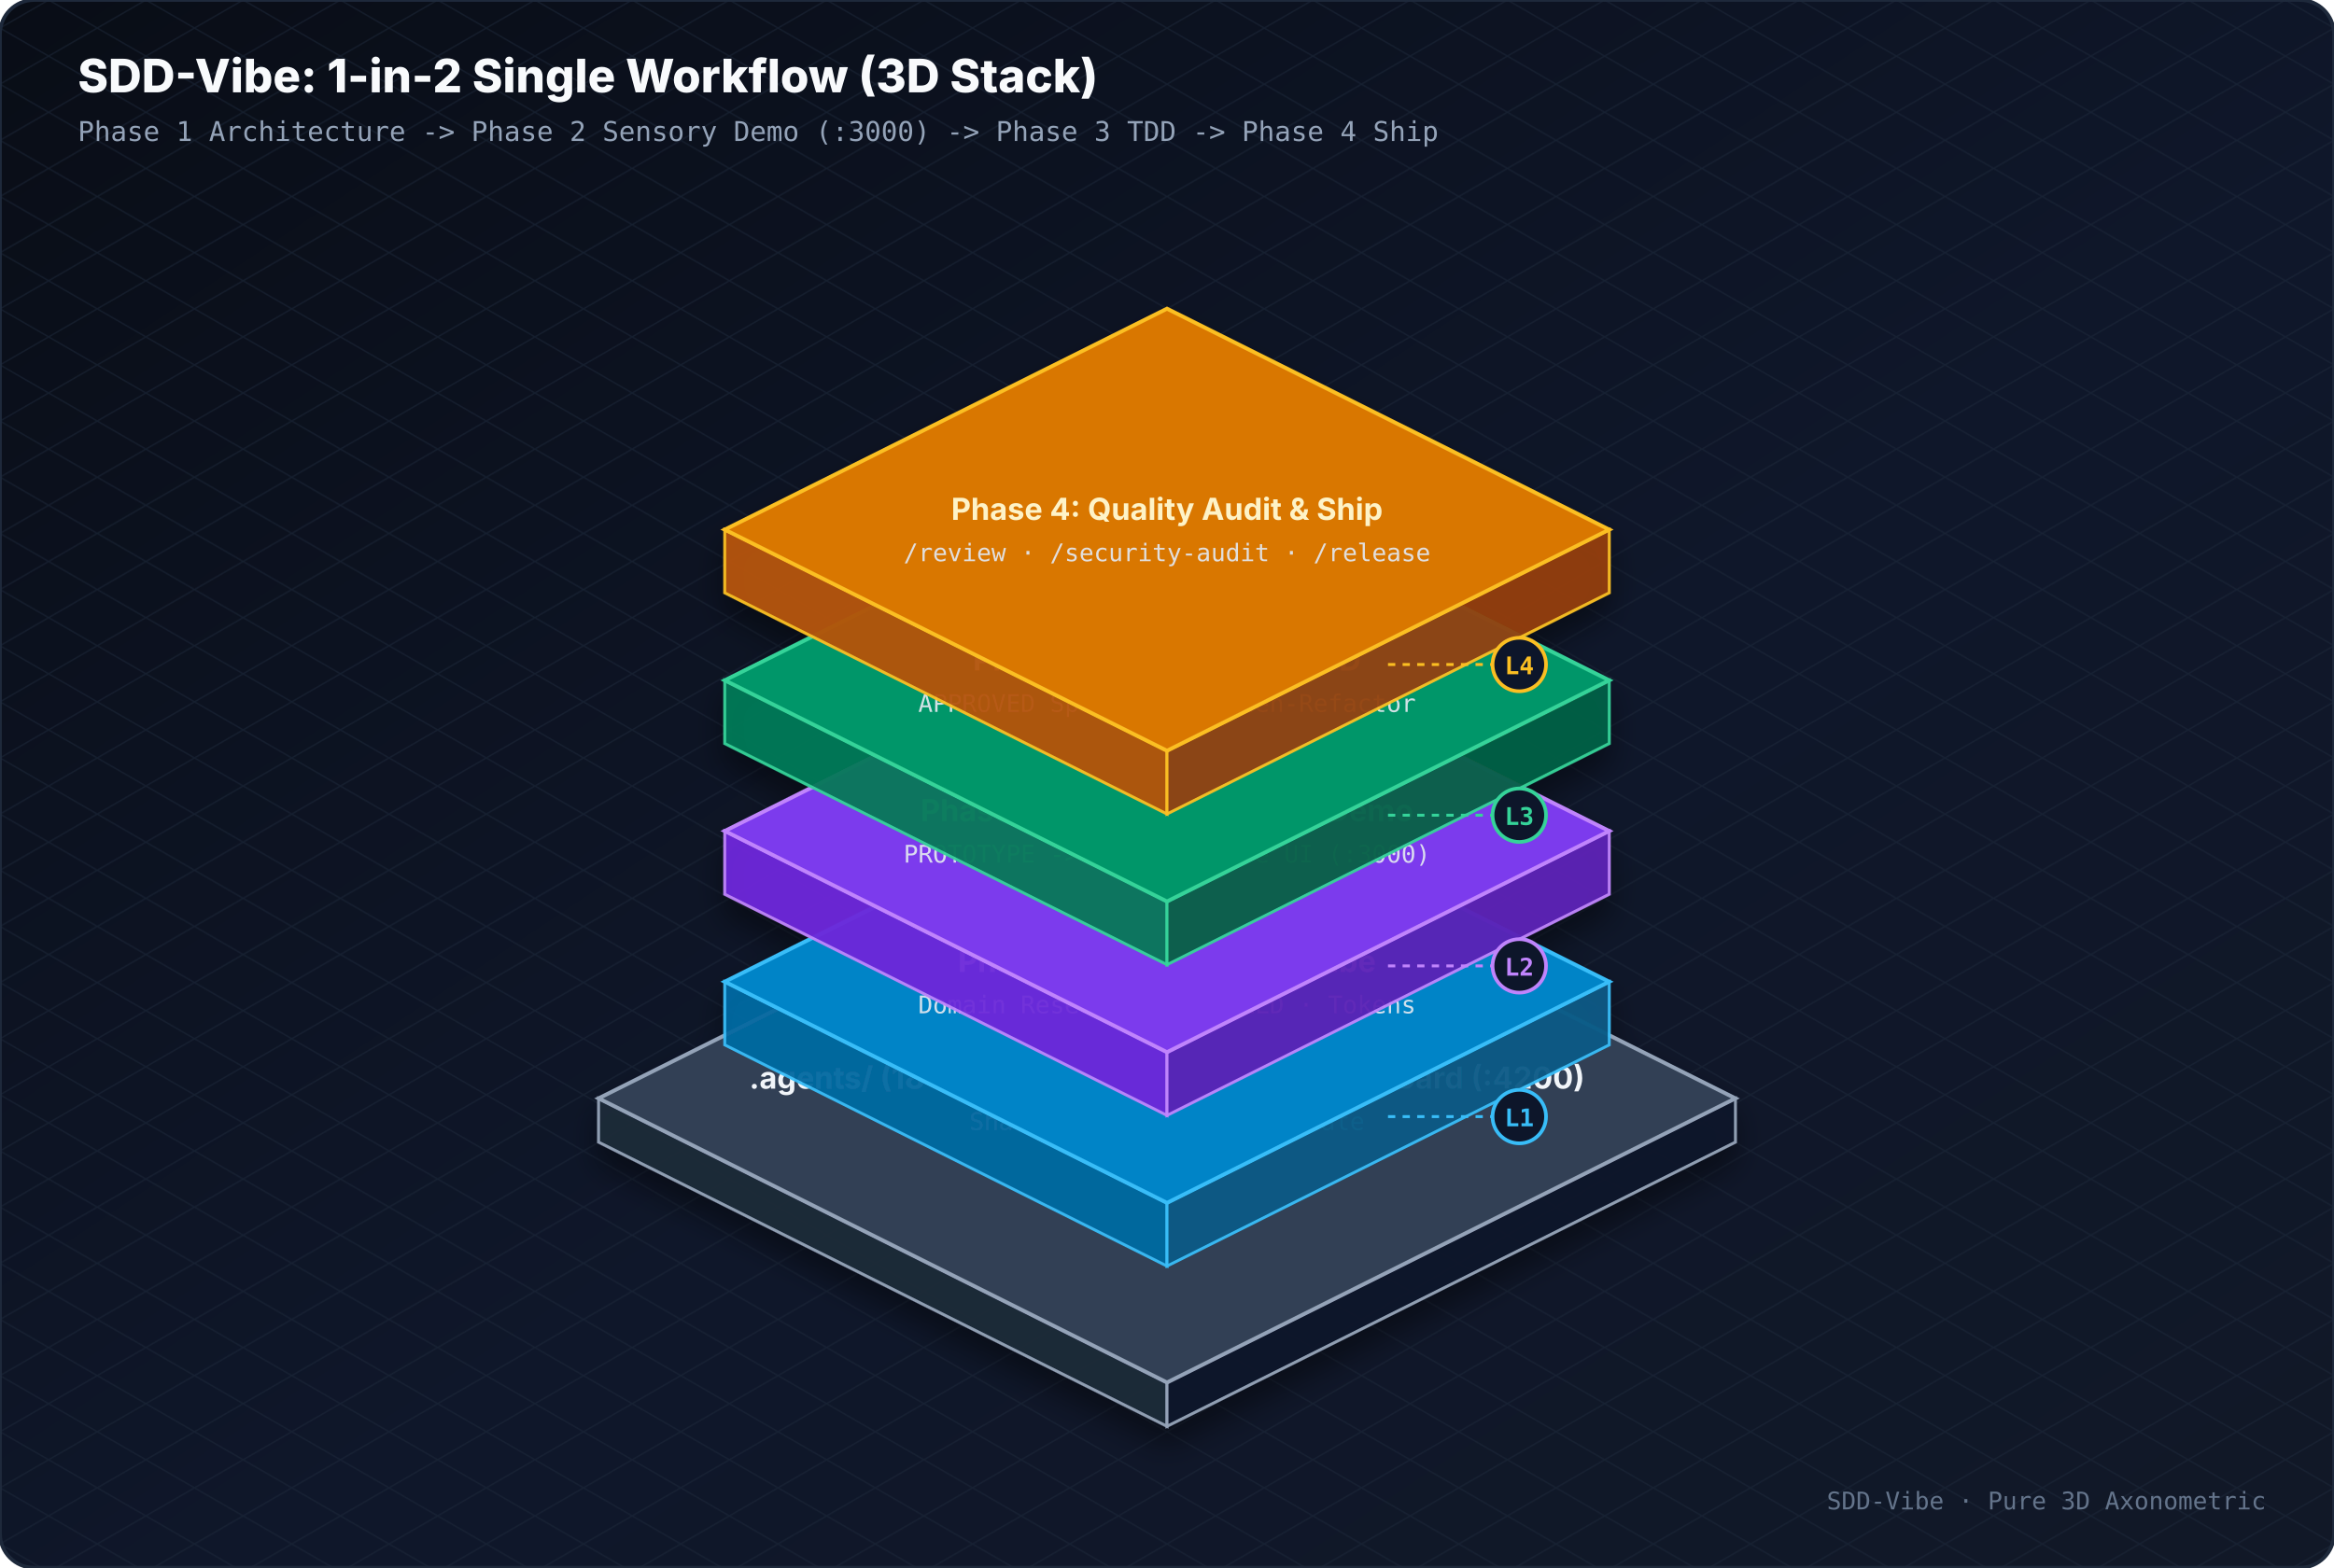
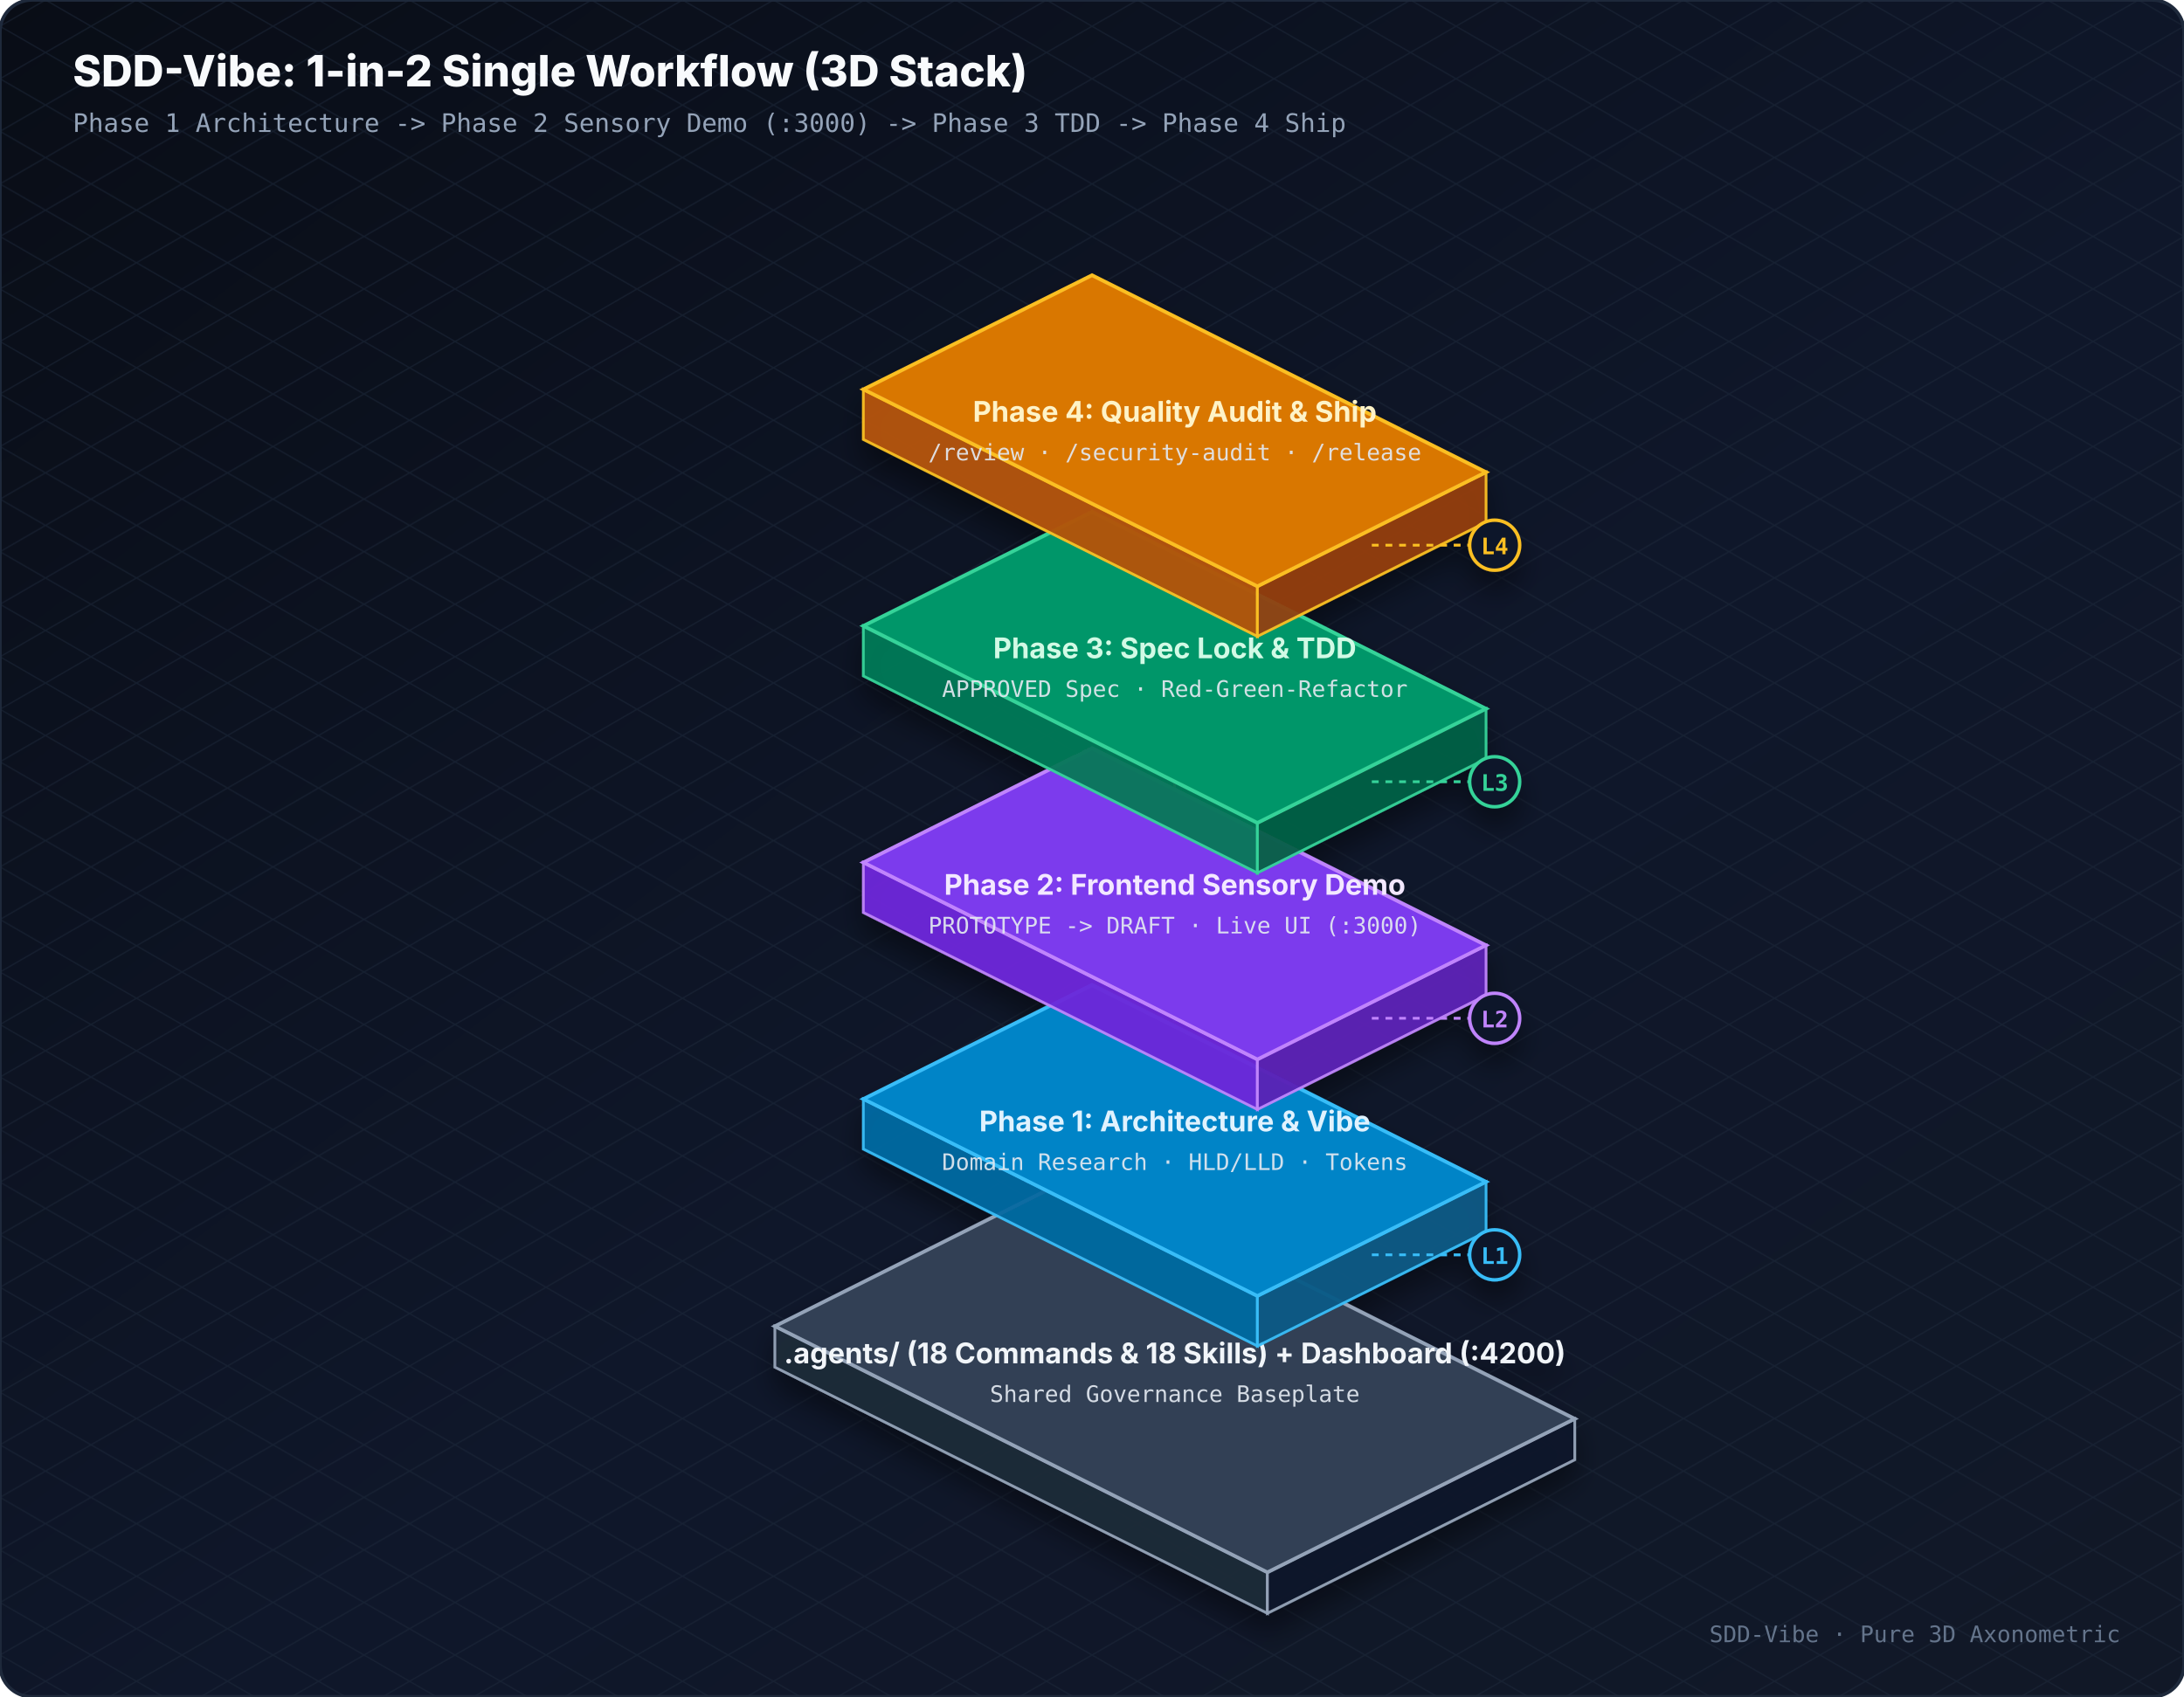
- <svg xmlns="http://www.w3.org/2000/svg" viewBox="0 0 960 645" width="100%" role="img" aria-label="SDD-Vibe: 1-in-2 Single Workflow (3D Stack)">
+ <svg xmlns="http://www.w3.org/2000/svg" viewBox="0 0 960 746" width="100%" role="img" aria-label="SDD-Vibe: 1-in-2 Single Workflow (3D Stack)">
  <defs>
    <linearGradient id="bgGrad" x1="0%" y1="0%" x2="100%" y2="100%">
      <stop offset="0%" stop-color="#090d16" />
      <stop offset="55%" stop-color="#0f172a" />
      <stop offset="100%" stop-color="#111827" />
    </linearGradient>
    <pattern id="bgGrid" width="40" height="23.1" patternUnits="userSpaceOnUse">
      <path d="M 0 11.55 L 20 0 L 40 11.55 L 20 23.1 Z" fill="none" stroke="#1e293b" stroke-width="0.6" opacity="0.5" />
    </pattern>
    <filter id="glow" x="-10%" y="-10%" width="120%" height="120%">
      <feDropShadow dx="0" dy="8" stdDeviation="6" flood-color="#000000" flood-opacity="0.42" />
    </filter>
    <marker id="arrow-64748b" viewBox="0 0 10 10" refX="8" refY="5" markerWidth="6" markerHeight="6" orient="auto-start-reverse">
      <path d="M 0 1.5 L 9 5 L 0 8.5 z" fill="#64748b" />
    </marker>
    <marker id="arrow-38bdf8" viewBox="0 0 10 10" refX="8" refY="5" markerWidth="6" markerHeight="6" orient="auto-start-reverse">
      <path d="M 0 1.5 L 9 5 L 0 8.5 z" fill="#38bdf8" />
    </marker>
    <marker id="arrow-818cf8" viewBox="0 0 10 10" refX="8" refY="5" markerWidth="6" markerHeight="6" orient="auto-start-reverse">
      <path d="M 0 1.5 L 9 5 L 0 8.5 z" fill="#818cf8" />
    </marker>
    <marker id="arrow-c084fc" viewBox="0 0 10 10" refX="8" refY="5" markerWidth="6" markerHeight="6" orient="auto-start-reverse">
      <path d="M 0 1.5 L 9 5 L 0 8.5 z" fill="#c084fc" />
    </marker>
    <marker id="arrow-34d399" viewBox="0 0 10 10" refX="8" refY="5" markerWidth="6" markerHeight="6" orient="auto-start-reverse">
      <path d="M 0 1.5 L 9 5 L 0 8.5 z" fill="#34d399" />
    </marker>
    <marker id="arrow-fbbf24" viewBox="0 0 10 10" refX="8" refY="5" markerWidth="6" markerHeight="6" orient="auto-start-reverse">
      <path d="M 0 1.5 L 9 5 L 0 8.5 z" fill="#fbbf24" />
    </marker>
    <marker id="arrow-fb7185" viewBox="0 0 10 10" refX="8" refY="5" markerWidth="6" markerHeight="6" orient="auto-start-reverse">
      <path d="M 0 1.5 L 9 5 L 0 8.5 z" fill="#fb7185" />
    </marker>
  </defs>
-   <rect width="960" height="645" rx="14" fill="url(#bgGrad)" stroke="#1e293b" stroke-width="1.5" />
-   <rect width="960" height="645" rx="14" fill="url(#bgGrid)" />
+   <rect width="960" height="746" rx="14" fill="url(#bgGrad)" stroke="#1e293b" stroke-width="1.5" />
+   <rect width="960" height="746" rx="14" fill="url(#bgGrid)" />
  <text x="32" y="38" font-family="Inter, Segoe UI, system-ui, sans-serif" font-size="19" font-weight="800" fill="#f8fafc">SDD-Vibe: 1-in-2 Single Workflow (3D Stack)</text>
  <text x="32" y="58" font-family="JetBrains Mono, Consolas, monospace" font-size="11.2" fill="#94a3b8">Phase 1 Architecture -&gt; Phase 2 Sensory Demo (:3000) -&gt; Phase 3 TDD -&gt; Phase 4 Ship</text>
  <g filter="url(#glow)">
-     <line x1="480.0" y1="459.9" x2="480.0" y2="143.9" stroke="#475569" stroke-width="1.5" stroke-dasharray="5,5" />
-     <polygon points="246.2,451.9 480.0,568.8 480.0,586.8 246.2,469.9" fill="#1e293b" stroke="#94a3b8" stroke-width="1.2" opacity="0.95" />
-     <polygon points="713.8,451.9 480.0,568.8 480.0,586.8 713.8,469.9" fill="#0f172a" stroke="#94a3b8" stroke-width="1.2" opacity="0.95" />
-     <polygon points="480.0,335.0 713.8,451.9 480.0,568.8 246.2,451.9" fill="#334155" stroke="#94a3b8" stroke-width="1.6" />
-     <text x="480.0" y="447.9" text-anchor="middle" font-family="Inter, Segoe UI, system-ui, sans-serif" font-size="12.5" font-weight="700" fill="#f1f5f9">.agents/ (18 Commands &amp; 18 Skills) + Dashboard (:4200)</text>
-     <text x="480.0" y="464.9" text-anchor="middle" font-family="JetBrains Mono, Consolas, monospace" font-size="10" fill="#e2e8f0" opacity="0.92">Shared Governance Baseplate</text>
-     <polygon points="298.1,403.9 480.0,494.9 480.0,520.9 298.1,429.9" fill="#0369a1" stroke="#38bdf8" stroke-width="1.2" opacity="0.95" />
-     <polygon points="661.9,403.9 480.0,494.9 480.0,520.9 661.9,429.9" fill="#075985" stroke="#38bdf8" stroke-width="1.2" opacity="0.95" />
-     <polygon points="480.0,313.0 661.9,403.9 480.0,494.9 298.1,403.9" fill="#0284c7" stroke="#38bdf8" stroke-width="1.6" />
-     <text x="480.0" y="399.9" text-anchor="middle" font-family="Inter, Segoe UI, system-ui, sans-serif" font-size="12.5" font-weight="700" fill="#e0f2fe">Phase 1: Architecture &amp; Vibe</text>
-     <text x="480.0" y="416.9" text-anchor="middle" font-family="JetBrains Mono, Consolas, monospace" font-size="10" fill="#e2e8f0" opacity="0.92">Domain Research · HLD/LLD · Tokens</text>
-     <polygon points="298.1,341.9 480.0,432.9 480.0,458.9 298.1,367.9" fill="#6d28d9" stroke="#c084fc" stroke-width="1.2" opacity="0.95" />
-     <polygon points="661.9,341.9 480.0,432.9 480.0,458.9 661.9,367.9" fill="#5b21b6" stroke="#c084fc" stroke-width="1.2" opacity="0.95" />
-     <polygon points="480.0,251.0 661.9,341.9 480.0,432.9 298.1,341.9" fill="#7c3aed" stroke="#c084fc" stroke-width="1.6" />
-     <text x="480.0" y="337.9" text-anchor="middle" font-family="Inter, Segoe UI, system-ui, sans-serif" font-size="12.5" font-weight="700" fill="#f3e8ff">Phase 2: Frontend Sensory Demo</text>
-     <text x="480.0" y="354.9" text-anchor="middle" font-family="JetBrains Mono, Consolas, monospace" font-size="10" fill="#e2e8f0" opacity="0.92">PROTOTYPE -&gt; DRAFT · Live UI (:3000)</text>
-     <polygon points="298.1,279.9 480.0,370.9 480.0,396.9 298.1,305.9" fill="#047857" stroke="#34d399" stroke-width="1.2" opacity="0.95" />
-     <polygon points="661.9,279.9 480.0,370.9 480.0,396.9 661.9,305.9" fill="#065f46" stroke="#34d399" stroke-width="1.2" opacity="0.95" />
-     <polygon points="480.0,189.0 661.9,279.9 480.0,370.9 298.1,279.9" fill="#059669" stroke="#34d399" stroke-width="1.6" />
-     <text x="480.0" y="275.9" text-anchor="middle" font-family="Inter, Segoe UI, system-ui, sans-serif" font-size="12.5" font-weight="700" fill="#d1fae5">Phase 3: Spec Lock &amp; TDD</text>
-     <text x="480.0" y="292.9" text-anchor="middle" font-family="JetBrains Mono, Consolas, monospace" font-size="10" fill="#e2e8f0" opacity="0.92">APPROVED Spec · Red-Green-Refactor</text>
-     <polygon points="298.1,217.9 480.0,308.9 480.0,334.9 298.1,243.9" fill="#b45309" stroke="#fbbf24" stroke-width="1.2" opacity="0.95" />
-     <polygon points="661.9,217.9 480.0,308.9 480.0,334.9 661.9,243.9" fill="#92400e" stroke="#fbbf24" stroke-width="1.2" opacity="0.95" />
-     <polygon points="480.0,127.0 661.9,217.9 480.0,308.9 298.1,217.9" fill="#d97706" stroke="#fbbf24" stroke-width="1.6" />
-     <text x="480.0" y="213.9" text-anchor="middle" font-family="Inter, Segoe UI, system-ui, sans-serif" font-size="12.5" font-weight="700" fill="#fef3c7">Phase 4: Quality Audit &amp; Ship</text>
-     <text x="480.0" y="230.9" text-anchor="middle" font-family="JetBrains Mono, Consolas, monospace" font-size="10" fill="#e2e8f0" opacity="0.92">/review · /security-audit · /release</text>
-     <line x1="570.9" y1="459.4" x2="616.9" y2="459.4" stroke="#38bdf8" stroke-width="1.2" stroke-dasharray="3,3" />
-     <circle cx="624.9" cy="459.4" r="11" fill="#0f172a" stroke="#38bdf8" stroke-width="1.5" />
-     <text x="624.9" y="463.4" text-anchor="middle" font-family="JetBrains Mono, monospace" font-size="10" font-weight="700" fill="#38bdf8">L1</text>
-     <line x1="570.9" y1="397.4" x2="616.9" y2="397.4" stroke="#c084fc" stroke-width="1.2" stroke-dasharray="3,3" />
-     <circle cx="624.9" cy="397.4" r="11" fill="#0f172a" stroke="#c084fc" stroke-width="1.5" />
-     <text x="624.9" y="401.4" text-anchor="middle" font-family="JetBrains Mono, monospace" font-size="10" font-weight="700" fill="#c084fc">L2</text>
-     <line x1="570.9" y1="335.4" x2="616.9" y2="335.4" stroke="#34d399" stroke-width="1.2" stroke-dasharray="3,3" />
-     <circle cx="624.9" cy="335.4" r="11" fill="#0f172a" stroke="#34d399" stroke-width="1.5" />
-     <text x="624.9" y="339.4" text-anchor="middle" font-family="JetBrains Mono, monospace" font-size="10" font-weight="700" fill="#34d399">L3</text>
-     <line x1="570.9" y1="273.4" x2="616.9" y2="273.4" stroke="#fbbf24" stroke-width="1.2" stroke-dasharray="3,3" />
-     <circle cx="624.9" cy="273.4" r="11" fill="#0f172a" stroke="#fbbf24" stroke-width="1.5" />
-     <text x="624.9" y="277.4" text-anchor="middle" font-family="JetBrains Mono, monospace" font-size="10" font-weight="700" fill="#fbbf24">L4</text>
+     <line x1="516.4" y1="599.4" x2="516.4" y2="165.4" stroke="#475569" stroke-width="1.5" stroke-dasharray="5,5" />
+     <polygon points="340.6,583.1 557.1,691.3 557.1,709.3 340.6,601.1" fill="#1e293b" stroke="#94a3b8" stroke-width="1.2" opacity="0.95" />
+     <polygon points="692.2,623.8 557.1,691.3 557.1,709.3 692.2,641.8" fill="#0f172a" stroke="#94a3b8" stroke-width="1.2" opacity="0.95" />
+     <polygon points="475.7,515.5 692.2,623.8 557.1,691.3 340.6,583.1" fill="#334155" stroke="#94a3b8" stroke-width="1.6" />
+     <text x="516.4" y="599.4" text-anchor="middle" font-family="Inter, Segoe UI, system-ui, sans-serif" font-size="12.5" font-weight="700" fill="#f1f5f9">.agents/ (18 Commands &amp; 18 Skills) + Dashboard (:4200)</text>
+     <text x="516.4" y="616.4" text-anchor="middle" font-family="JetBrains Mono, Consolas, monospace" font-size="10" fill="#e2e8f0" opacity="0.92">Shared Governance Baseplate</text>
+     <polygon points="379.5,483.2 552.7,569.8 552.7,591.8 379.5,505.2" fill="#0369a1" stroke="#38bdf8" stroke-width="1.2" opacity="0.95" />
+     <polygon points="653.2,519.6 552.7,569.8 552.7,591.8 653.2,541.6" fill="#075985" stroke="#38bdf8" stroke-width="1.2" opacity="0.95" />
+     <polygon points="480.0,433.0 653.2,519.6 552.7,569.8 379.5,483.2" fill="#0284c7" stroke="#38bdf8" stroke-width="1.6" />
+     <text x="516.4" y="497.4" text-anchor="middle" font-family="Inter, Segoe UI, system-ui, sans-serif" font-size="12.5" font-weight="700" fill="#e0f2fe">Phase 1: Architecture &amp; Vibe</text>
+     <text x="516.4" y="514.4" text-anchor="middle" font-family="JetBrains Mono, Consolas, monospace" font-size="10" fill="#e2e8f0" opacity="0.92">Domain Research · HLD/LLD · Tokens</text>
+     <polygon points="379.5,379.2 552.7,465.8 552.7,487.8 379.5,401.2" fill="#6d28d9" stroke="#c084fc" stroke-width="1.2" opacity="0.95" />
+     <polygon points="653.2,415.6 552.7,465.8 552.7,487.8 653.2,437.6" fill="#5b21b6" stroke="#c084fc" stroke-width="1.2" opacity="0.95" />
+     <polygon points="480.0,329.0 653.2,415.6 552.7,465.8 379.5,379.2" fill="#7c3aed" stroke="#c084fc" stroke-width="1.6" />
+     <text x="516.4" y="393.4" text-anchor="middle" font-family="Inter, Segoe UI, system-ui, sans-serif" font-size="12.5" font-weight="700" fill="#f3e8ff">Phase 2: Frontend Sensory Demo</text>
+     <text x="516.4" y="410.4" text-anchor="middle" font-family="JetBrains Mono, Consolas, monospace" font-size="10" fill="#e2e8f0" opacity="0.92">PROTOTYPE -&gt; DRAFT · Live UI (:3000)</text>
+     <polygon points="379.5,275.2 552.7,361.8 552.7,383.8 379.5,297.2" fill="#047857" stroke="#34d399" stroke-width="1.2" opacity="0.95" />
+     <polygon points="653.2,311.6 552.7,361.8 552.7,383.8 653.2,333.6" fill="#065f46" stroke="#34d399" stroke-width="1.2" opacity="0.95" />
+     <polygon points="480.0,225.0 653.2,311.6 552.7,361.8 379.5,275.2" fill="#059669" stroke="#34d399" stroke-width="1.6" />
+     <text x="516.4" y="289.4" text-anchor="middle" font-family="Inter, Segoe UI, system-ui, sans-serif" font-size="12.5" font-weight="700" fill="#d1fae5">Phase 3: Spec Lock &amp; TDD</text>
+     <text x="516.4" y="306.4" text-anchor="middle" font-family="JetBrains Mono, Consolas, monospace" font-size="10" fill="#e2e8f0" opacity="0.92">APPROVED Spec · Red-Green-Refactor</text>
+     <polygon points="379.5,171.2 552.7,257.8 552.7,279.8 379.5,193.2" fill="#b45309" stroke="#fbbf24" stroke-width="1.2" opacity="0.95" />
+     <polygon points="653.2,207.6 552.7,257.8 552.7,279.8 653.2,229.6" fill="#92400e" stroke="#fbbf24" stroke-width="1.2" opacity="0.95" />
+     <polygon points="480.0,121.0 653.2,207.6 552.7,257.8 379.5,171.2" fill="#d97706" stroke="#fbbf24" stroke-width="1.6" />
+     <text x="516.4" y="185.4" text-anchor="middle" font-family="Inter, Segoe UI, system-ui, sans-serif" font-size="12.5" font-weight="700" fill="#fef3c7">Phase 4: Quality Audit &amp; Ship</text>
+     <text x="516.4" y="202.4" text-anchor="middle" font-family="JetBrains Mono, Consolas, monospace" font-size="10" fill="#e2e8f0" opacity="0.92">/review · /security-audit · /release</text>
+     <line x1="603.0" y1="551.7" x2="649.0" y2="551.7" stroke="#38bdf8" stroke-width="1.2" stroke-dasharray="3,3" />
+     <circle cx="657.0" cy="551.7" r="11" fill="#0f172a" stroke="#38bdf8" stroke-width="1.5" />
+     <text x="657.0" y="555.7" text-anchor="middle" font-family="JetBrains Mono, monospace" font-size="10" font-weight="700" fill="#38bdf8">L1</text>
+     <line x1="603.0" y1="447.7" x2="649.0" y2="447.7" stroke="#c084fc" stroke-width="1.2" stroke-dasharray="3,3" />
+     <circle cx="657.0" cy="447.7" r="11" fill="#0f172a" stroke="#c084fc" stroke-width="1.5" />
+     <text x="657.0" y="451.7" text-anchor="middle" font-family="JetBrains Mono, monospace" font-size="10" font-weight="700" fill="#c084fc">L2</text>
+     <line x1="603.0" y1="343.7" x2="649.0" y2="343.7" stroke="#34d399" stroke-width="1.2" stroke-dasharray="3,3" />
+     <circle cx="657.0" cy="343.7" r="11" fill="#0f172a" stroke="#34d399" stroke-width="1.5" />
+     <text x="657.0" y="347.7" text-anchor="middle" font-family="JetBrains Mono, monospace" font-size="10" font-weight="700" fill="#34d399">L3</text>
+     <line x1="603.0" y1="239.7" x2="649.0" y2="239.7" stroke="#fbbf24" stroke-width="1.2" stroke-dasharray="3,3" />
+     <circle cx="657.0" cy="239.7" r="11" fill="#0f172a" stroke="#fbbf24" stroke-width="1.5" />
+     <text x="657.0" y="243.7" text-anchor="middle" font-family="JetBrains Mono, monospace" font-size="10" font-weight="700" fill="#fbbf24">L4</text>
  </g>
-   <text x="932" y="621" text-anchor="end" font-family="JetBrains Mono, Consolas, monospace" font-size="10" fill="#64748b">SDD-Vibe · Pure 3D Axonometric</text>
+   <text x="932" y="722" text-anchor="end" font-family="JetBrains Mono, Consolas, monospace" font-size="10" fill="#64748b">SDD-Vibe · Pure 3D Axonometric</text>
</svg>
